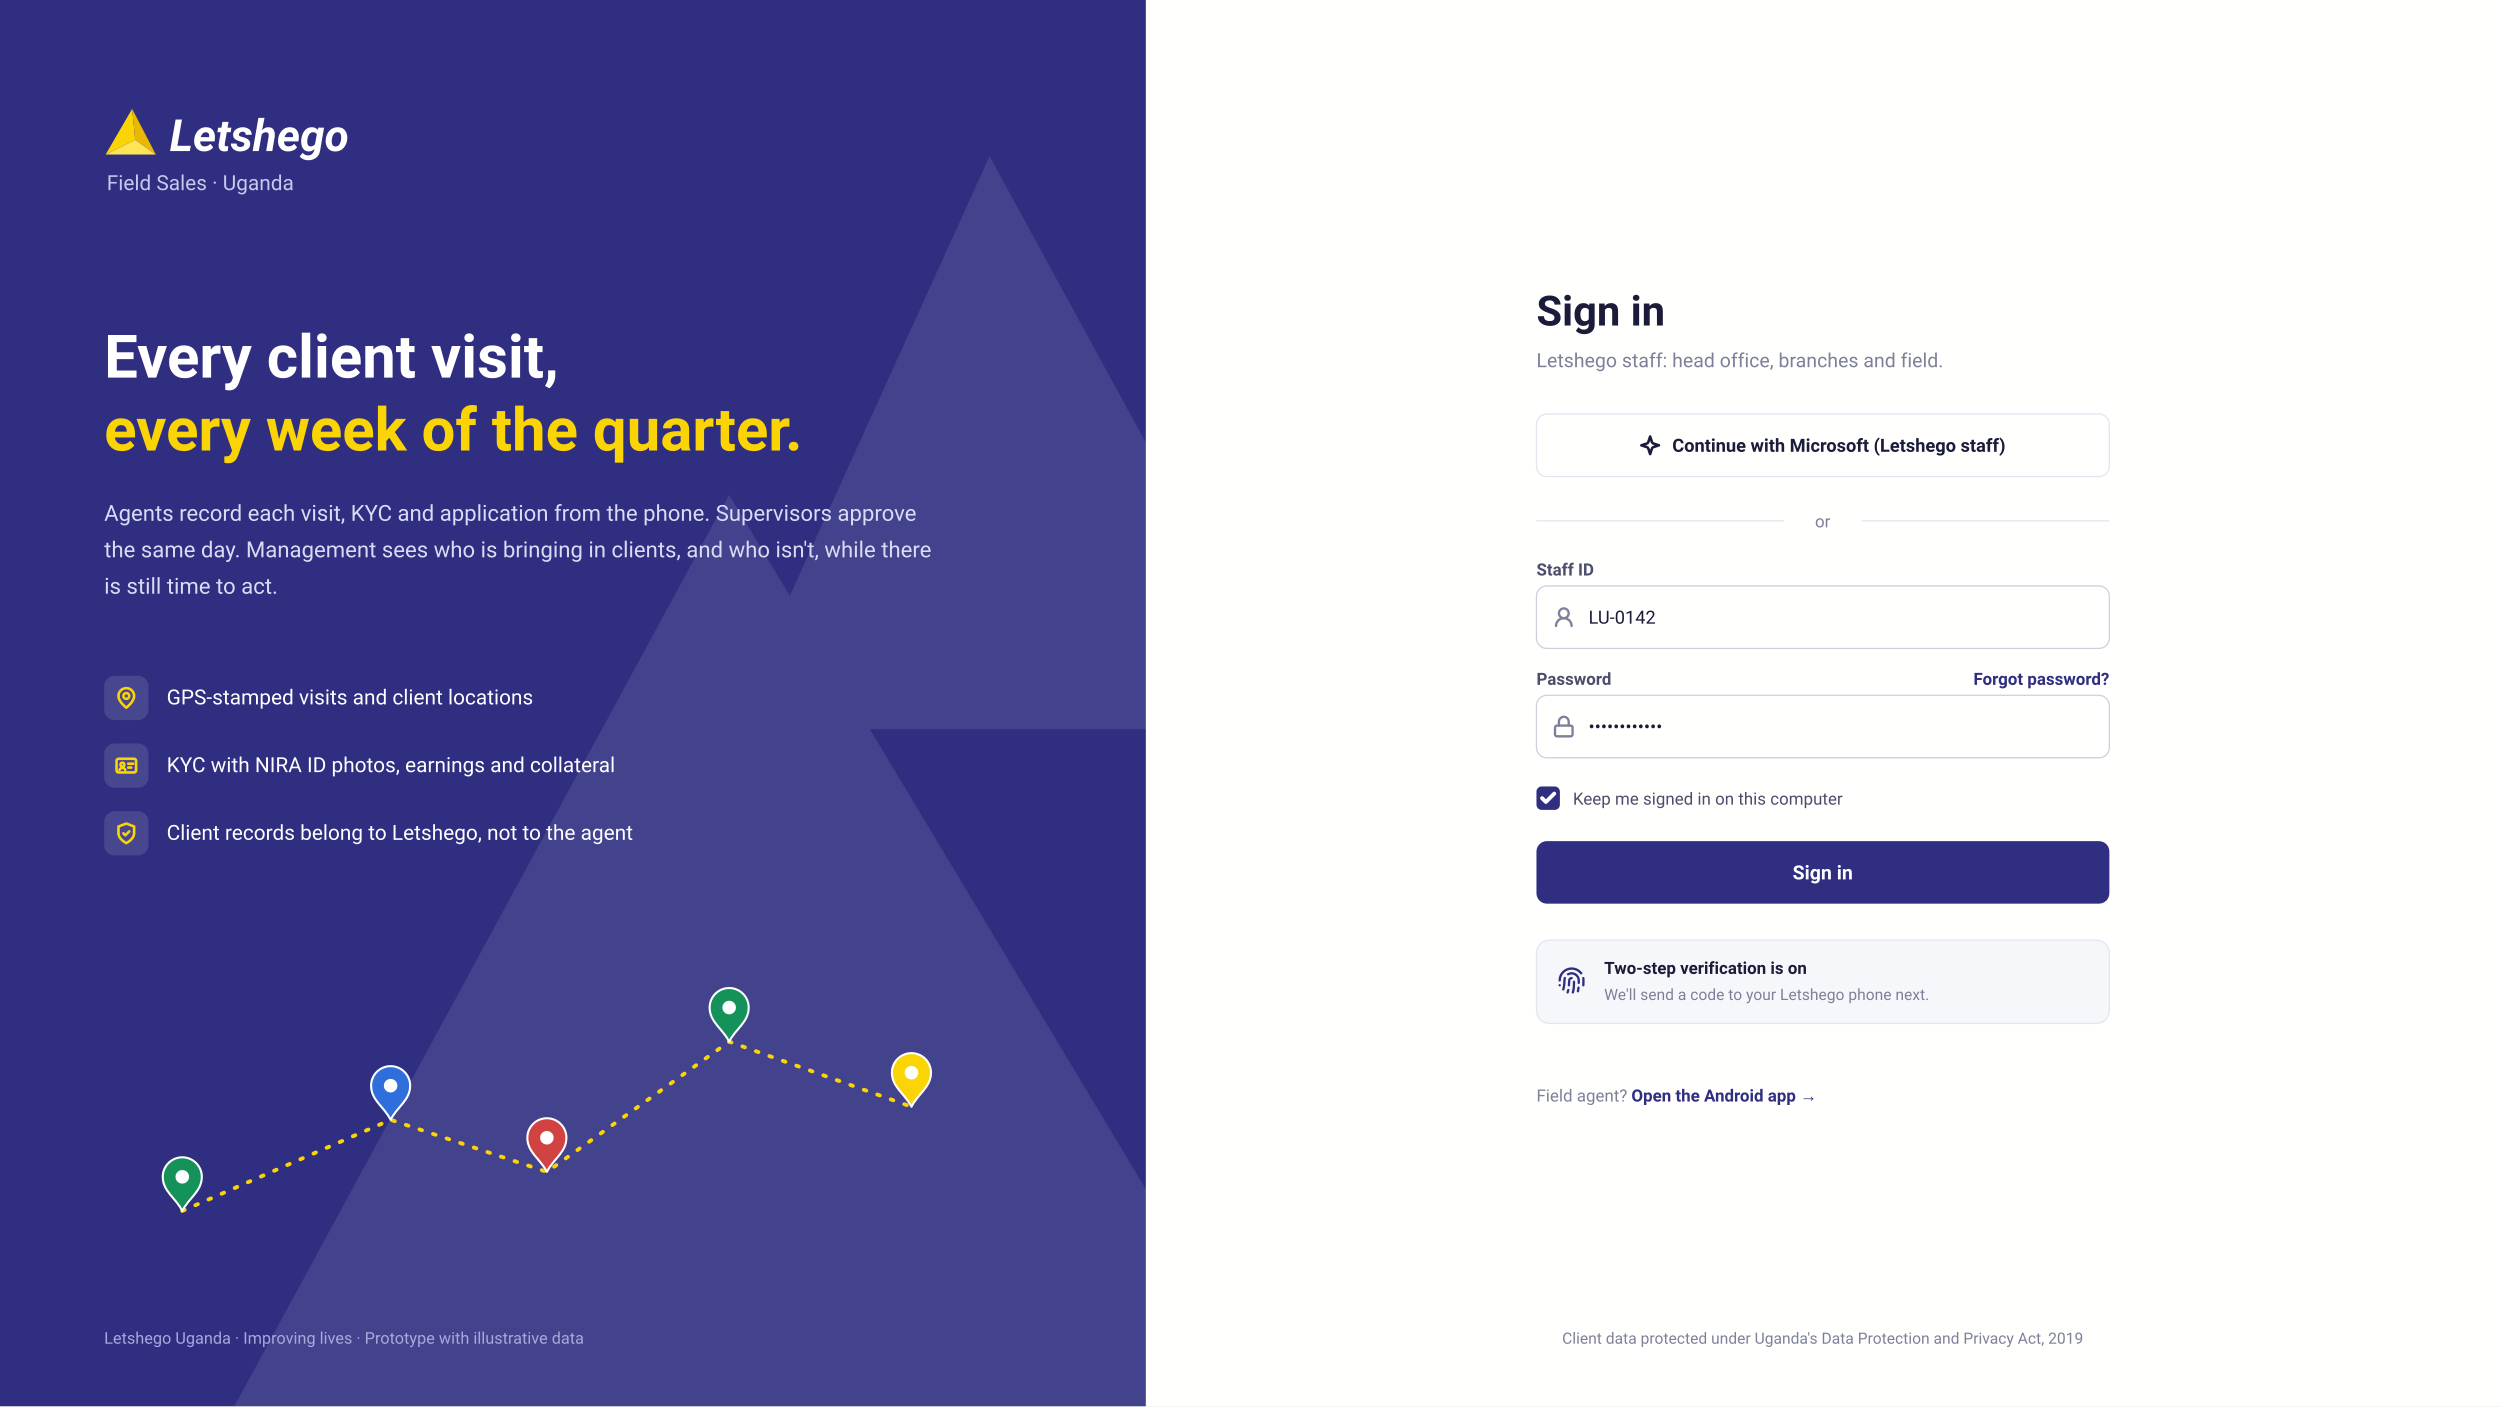
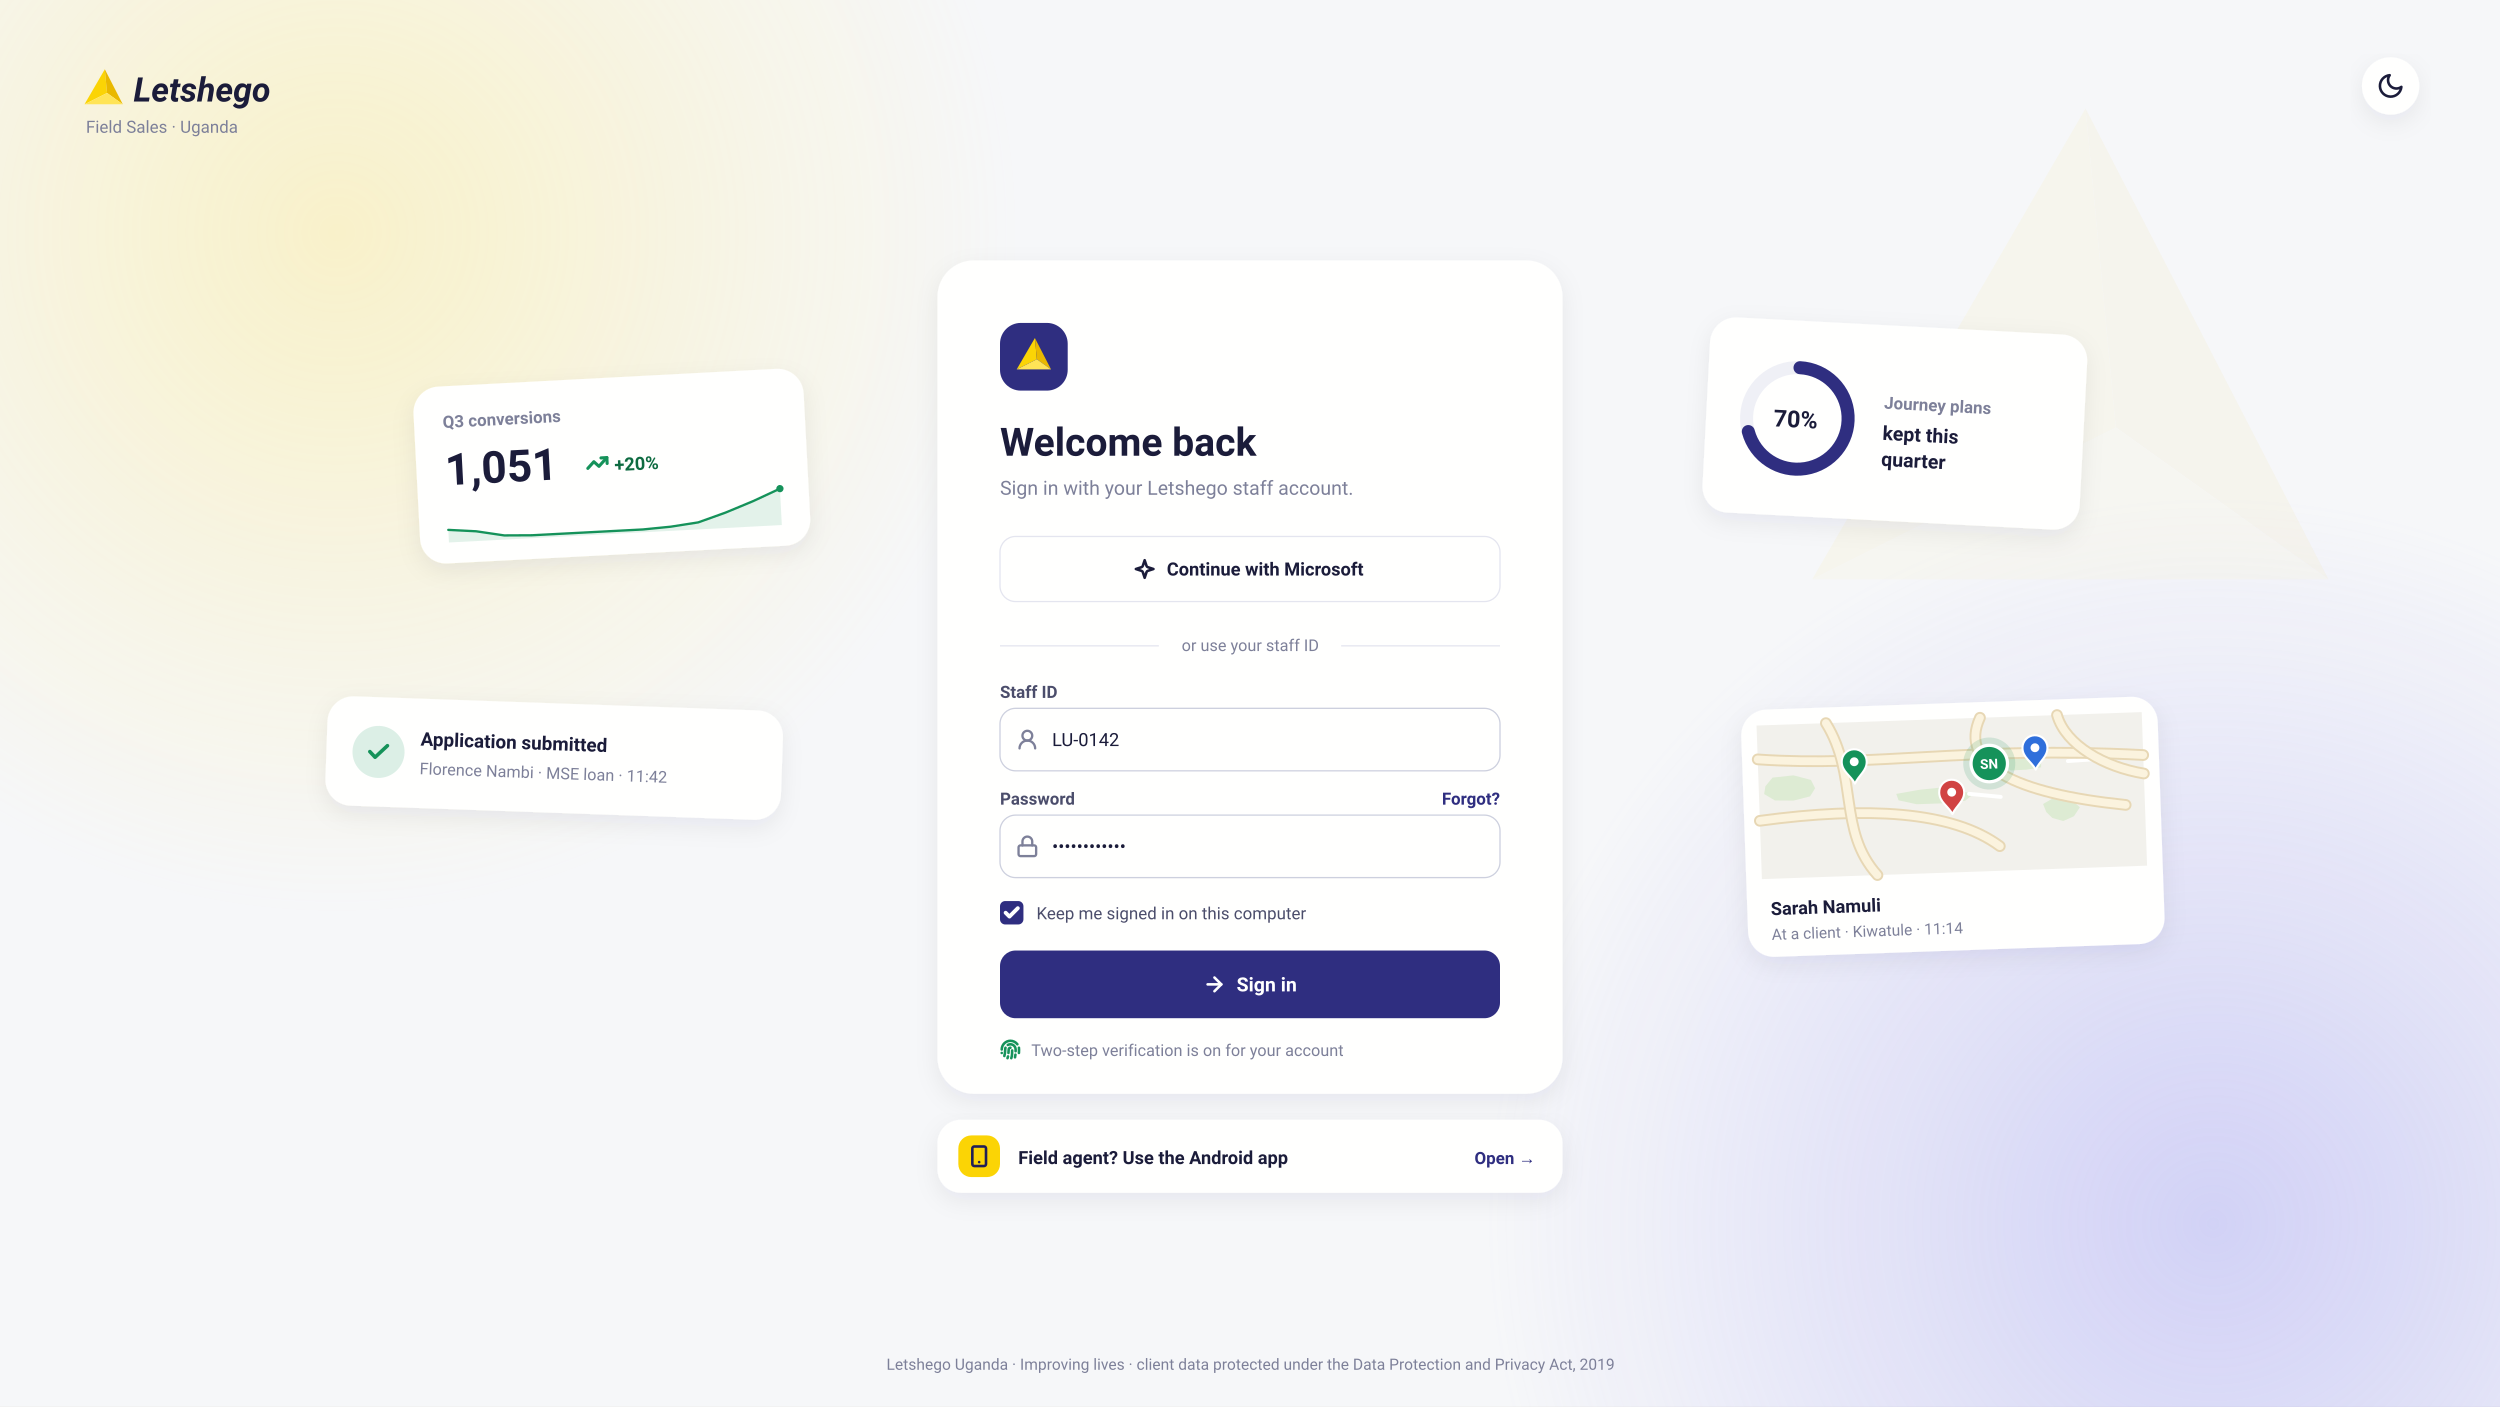
<svg xmlns="http://www.w3.org/2000/svg" width="1920" height="1080" viewBox="0 0 1920 1080">
-   <rect id="page-background" x="0.0" y="0.0" width="1920.0" height="1080.0" fill="#FFFFFE" />
-   <g id="brand-panel">
-     <rect id="brand-bg" x="0.0" y="0.0" width="880.0" height="1080.0" fill="#2F2E80" />
-     <g id="facets" opacity="0.1">
-       <path d="M560.0 380.0 L980.0 1080.0 L180.0 1080.0 Z" fill="#FFFFFF" />
-       <path d="M760.0 120.0 L1000.0 560.0 L560.0 560.0 Z" fill="#FFFFFF" />
+   <defs>
+     <filter id="soft" x="-20%" y="-20%" width="140%" height="170%">
+       <feDropShadow dx="0" dy="6" stdDeviation="9" flood-color="#1B1C3A" flood-opacity="0.07" />
+     </filter>
+   </defs>
+   <rect id="page-background" x="0.0" y="0.0" width="1920.0" height="1080.0" fill="#F6F7F9" />
+   <defs>
+     <radialGradient id="glowY">
+       <stop offset="0" stop-color="#FFE45C" stop-opacity="0.3" />
+       <stop offset="1" stop-color="#FFE45C" stop-opacity="0" />
+     </radialGradient>
+     <radialGradient id="glowI">
+       <stop offset="0" stop-color="#8E8CF0" stop-opacity="0.35" />
+       <stop offset="1" stop-color="#8E8CF0" stop-opacity="0" />
+     </radialGradient>
+   </defs>
+   <circle id="yellow-glow" cx="260.0" cy="180.0" r="520.0" fill="url(#glowY)" />
+   <circle id="indigo-glow" cx="1700.0" cy="940.0" r="560.0" fill="url(#glowI)" />
+   <g id="faint-mark" opacity="0.05">
+     <g id="letshego-triangle">
+       <path d="M1601.7 83.3 L1391.7 445.0 L1625.0 328.3 Z" fill="#FBD405" />
+       <path d="M1601.7 83.3 L1625.0 328.3 L1788.3 445.0 Z" fill="#E9B800" />
+       <path d="M1391.7 445.0 L1625.0 328.3 L1788.3 445.0 Z" fill="#FFE457" />
    </g>
-     <g id="route-illustration">
-       <path d="M140.0 930.0 L300.0 860.0 L420.0 900.0 L560.0 800.0 L700.0 850.0" fill="none" stroke="#FBD405" stroke-width="3" stroke-linejoin="round" stroke-linecap="round" stroke-dasharray="2 9" />
-       <g id="visit-1">
-         <path d="M140.0 930.0 C135.0 920.0 125.0 915.0 125.0 903.8 A15.0 15.0 0 1 1 155.0 903.8 C155.0 915.0 145.0 920.0 140.0 930.0 Z" fill="#15925A" stroke="#FFFFFF" stroke-width="1.6" stroke-linejoin="round" stroke-linecap="round" />
-         <circle cx="140.0" cy="903.8" r="5.2" fill="#FFFFFF" />
+   </g>
+   <g id="letshego-wordmark">
+     <g id="letshego-triangle-2">
+       <path d="M80.5 53.2 L64.9 80.1 L82.2 71.4 Z" fill="#FBD405" />
+       <path d="M80.5 53.2 L82.2 71.4 L94.3 80.1 Z" fill="#E9B800" />
+       <path d="M64.9 80.1 L82.2 71.4 L94.3 80.1 Z" fill="#FFE457" />
+     </g>
+     <text id="Letshego" x="102.5" y="78.0" font-family="Segoe UI, Roboto, Helvetica Neue, Arial, sans-serif" font-size="26" font-weight="700" fill="#1B1C3A" font-style="italic">Letshego</text>
+   </g>
+   <text id="Field-Sales-Uganda" x="66.0" y="102.0" font-family="Segoe UI, Roboto, Helvetica Neue, Arial, sans-serif" font-size="13" font-weight="400" fill="#7D8099">Field Sales · Uganda</text>
+   <g id="theme-switch">
+     <circle cx="1836.0" cy="66.0" r="22.0" fill="#FFFFFE" filter="url(#soft)" />
+     <g id="icon-moon" transform="translate(1825.0 55.0) scale(0.9167)">
+       <path d="M21 12.79A9 9 0 1 1 11.21 3 7 7 0 0 0 21 12.79z" fill="none" stroke="#1B1C3A" stroke-width="2.18" stroke-linecap="round" stroke-linejoin="round" />
+     </g>
+   </g>
+   <g id="preview-conversions" transform="rotate(-3 470 360)">
+     <rect x="320.0" y="290.0" width="300.0" height="136.0" rx="20" fill="#FFFFFE" filter="url(#soft)" />
+     <text id="Q3-conversions" x="342.0" y="322.0" font-family="Segoe UI, Roboto, Helvetica Neue, Arial, sans-serif" font-size="13" font-weight="600" fill="#7D8099">Q3 conversions</text>
+     <text id="1-051" x="342.0" y="366.0" font-family="Segoe UI, Roboto, Helvetica Neue, Arial, sans-serif" font-size="34" font-weight="700" fill="#1B1C3A">1,051</text>
+     <g id="icon-trendup" transform="translate(450.0 346.0) scale(0.75)">
+       <path d="M22 7l-8.5 8.5-5-5L2 17" fill="none" stroke="#15925A" stroke-width="3.20" stroke-linecap="round" stroke-linejoin="round" />
+       <path d="M16 7h6v6" fill="none" stroke="#15925A" stroke-width="3.20" stroke-linecap="round" stroke-linejoin="round" />
+     </g>
+     <text id="20" x="472.0" y="362.0" font-family="Segoe UI, Roboto, Helvetica Neue, Arial, sans-serif" font-size="14" font-weight="700" fill="#0E6B41">+20%</text>
+     <g id="sparkline">
+       <path d="M342.0 410.0 L342.0 400.3 L363.3 402.5 L384.7 406.8 L406.0 407.8 L427.3 407.8 L448.7 407.8 L470.0 407.8 L491.3 407.8 L512.7 406.8 L534.0 404.6 L555.3 398.2 L576.7 390.6 L598.0 382.0 L598.0 410.0 Z" fill="#15925A" fill-opacity="0.12" />
+       <path d="M342.0 400.3 L363.3 402.5 L384.7 406.8 L406.0 407.8 L427.3 407.8 L448.7 407.8 L470.0 407.8 L491.3 407.8 L512.7 406.8 L534.0 404.6 L555.3 398.2 L576.7 390.6 L598.0 382.0" fill="none" stroke="#15925A" stroke-width="1.8" stroke-linejoin="round" stroke-linecap="round" />
+       <circle cx="598.0" cy="382.0" r="2.8" fill="#15925A" />
+     </g>
+   </g>
+   <g id="preview-notification" transform="rotate(2 420 600)">
+     <rect x="250.0" y="540.0" width="350.0" height="84.0" rx="20" fill="#FFFFFE" filter="url(#soft)" />
+     <circle cx="290.0" cy="582.0" r="20.0" fill="#DCEFE6" />
+     <g id="icon-check" transform="translate(280.0 572.0) scale(0.8333)">
+       <path d="M20 6L9 17l-5-5" fill="none" stroke="#15925A" stroke-width="3.36" stroke-linecap="round" stroke-linejoin="round" />
+     </g>
+     <text id="Application-submitted" x="322.0" y="576.0" font-family="Segoe UI, Roboto, Helvetica Neue, Arial, sans-serif" font-size="14.5" font-weight="700" fill="#1B1C3A">Application submitted</text>
+     <text id="Florence-Nambi-MSE-loan" x="322.0" y="598.0" font-family="Segoe UI, Roboto, Helvetica Neue, Arial, sans-serif" font-size="12.5" font-weight="400" fill="#7D8099">Florence Nambi · MSE loan · 11:42</text>
+   </g>
+   <g id="preview-plan-kept" transform="rotate(3 1450 330)">
+     <rect x="1310.0" y="250.0" width="290.0" height="150.0" rx="20" fill="#FFFFFE" filter="url(#soft)" />
+     <g id="progress-ring">
+       <circle cx="1380.0" cy="325.0" r="39.0" fill="none" stroke="#EFF0F6" stroke-width="10" />
+       <path d="M1380.00 286.00 A39.0 39.0 0 1 1 1342.91 337.05" fill="none" stroke="#2F2E80" stroke-width="10" stroke-linejoin="round" stroke-linecap="round" />
+     </g>
+     <text id="70" x="1361.8" y="332.0" font-family="Segoe UI, Roboto, Helvetica Neue, Arial, sans-serif" font-size="18" font-weight="700" fill="#1B1C3A">70%</text>
+     <text id="Journey-plans" x="1446.0" y="314.0" font-family="Segoe UI, Roboto, Helvetica Neue, Arial, sans-serif" font-size="13" font-weight="600" fill="#7D8099">Journey plans</text>
+     <text id="kept-this" x="1446.0" y="338.0" font-family="Segoe UI, Roboto, Helvetica Neue, Arial, sans-serif" font-size="15" font-weight="700" fill="#1B1C3A">kept this</text>
+     <text id="quarter" x="1446.0" y="358.0" font-family="Segoe UI, Roboto, Helvetica Neue, Arial, sans-serif" font-size="15" font-weight="700" fill="#1B1C3A">quarter</text>
+   </g>
+   <g id="preview-live-map" transform="rotate(-2 1500 640)">
+     <rect x="1340.0" y="540.0" width="320.0" height="190.0" rx="20" fill="#FFFFFE" filter="url(#soft)" />
+     <g id="street-map">
+       <rect id="land" x="1352.0" y="552.0" width="296.0" height="118.0" fill="#F2F1EC" />
+       <path id="park" d="M1516.3 610.7 L1510.1 615.3 L1491.8 616.7 L1472.8 616.7 L1459.0 613.2 L1457.4 608.2 L1475.0 605.7 L1492.0 604.5 L1506.2 607.0 Z" fill="#DDEBD3" />
+       <path id="park-2" d="M1598.0 623.4 L1593.2 630.1 L1584.9 633.5 L1576.6 630.9 L1572.1 626.2 L1569.8 619.9 L1576.9 616.1 L1584.5 614.7 L1591.8 617.6 Z" fill="#DDEBD3" />
+       <path id="park-3" d="M1395.3 601.7 L1391.2 607.8 L1378.3 610.6 L1364.1 610.0 L1356.0 604.8 L1357.2 598.8 L1362.9 592.4 L1379.0 591.2 L1392.3 595.2 Z" fill="#DDEBD3" />
+       <path id="park-4" d="M1569.5 587.7 L1569.3 591.7 L1558.1 593.1 L1546.0 593.3 L1540.4 589.6 L1537.2 585.4 L1546.0 582.1 L1557.7 583.0 L1566.8 584.3 Z" fill="#DDEBD3" />
+       <g id="minor-streets">
+         <line x1="1513.3" y1="610.1" x2="1537.5" y2="613.3" stroke="#FFFFFF" stroke-width="3" stroke-linecap="round" />
+         <line x1="1590.0" y1="587.6" x2="1620.8" y2="586.6" stroke="#FFFFFF" stroke-width="3" stroke-linecap="round" />
      </g>
-       <g id="visit-2">
-         <path d="M300.0 860.0 C295.0 850.0 285.0 845.0 285.0 833.8 A15.0 15.0 0 1 1 315.0 833.8 C315.0 845.0 305.0 850.0 300.0 860.0 Z" fill="#2F6FDB" stroke="#FFFFFF" stroke-width="1.6" stroke-linejoin="round" stroke-linecap="round" />
-         <circle cx="300.0" cy="833.8" r="5.2" fill="#FFFFFF" />
-       </g>
-       <g id="visit-3">
-         <path d="M420.0 900.0 C415.0 890.0 405.0 885.0 405.0 873.8 A15.0 15.0 0 1 1 435.0 873.8 C435.0 885.0 425.0 890.0 420.0 900.0 Z" fill="#D14343" stroke="#FFFFFF" stroke-width="1.6" stroke-linejoin="round" stroke-linecap="round" />
-         <circle cx="420.0" cy="873.8" r="5.2" fill="#FFFFFF" />
-       </g>
-       <g id="visit-4">
-         <path d="M560.0 800.0 C555.0 790.0 545.0 785.0 545.0 773.8 A15.0 15.0 0 1 1 575.0 773.8 C575.0 785.0 565.0 790.0 560.0 800.0 Z" fill="#15925A" stroke="#FFFFFF" stroke-width="1.6" stroke-linejoin="round" stroke-linecap="round" />
-         <circle cx="560.0" cy="773.8" r="5.2" fill="#FFFFFF" />
-       </g>
-       <g id="visit-5">
-         <path d="M700.0 850.0 C695.0 840.0 685.0 835.0 685.0 823.8 A15.0 15.0 0 1 1 715.0 823.8 C715.0 835.0 705.0 840.0 700.0 850.0 Z" fill="#FBD405" stroke="#FFFFFF" stroke-width="1.6" stroke-linejoin="round" stroke-linecap="round" />
-         <circle cx="700.0" cy="823.8" r="5.2" fill="#FFFFFF" />
-       </g>
+       <path id="main-road-casing" d="M1352.0 578.0 C1440.8 587.4 1514.8 573.2 1648.0 585.0" fill="none" stroke="#E7D7B4" stroke-width="9" stroke-linejoin="round" stroke-linecap="round" />
+       <path id="main-road" d="M1352.0 578.0 C1440.8 587.4 1514.8 573.2 1648.0 585.0" fill="none" stroke="#FBF3DE" stroke-width="6" stroke-linejoin="round" stroke-linecap="round" />
+       <path id="main-road-casing-2" d="M1352.0 625.2 C1434.9 616.9 1500.0 622.8 1535.5 651.1" fill="none" stroke="#E7D7B4" stroke-width="9" stroke-linejoin="round" stroke-linecap="round" />
+       <path id="main-road-2" d="M1352.0 625.2 C1434.9 616.9 1500.0 622.8 1535.5 651.1" fill="none" stroke="#FBF3DE" stroke-width="6" stroke-linejoin="round" stroke-linecap="round" />
+       <path id="main-road-casing-3" d="M1405.3 552.0 C1429.0 593.3 1411.2 634.6 1440.8 670.0" fill="none" stroke="#E7D7B4" stroke-width="9" stroke-linejoin="round" stroke-linecap="round" />
+       <path id="main-road-3" d="M1405.3 552.0 C1429.0 593.3 1411.2 634.6 1440.8 670.0" fill="none" stroke="#FBF3DE" stroke-width="6" stroke-linejoin="round" stroke-linecap="round" />
+       <path id="main-road-casing-4" d="M1523.7 552.0 C1505.9 587.4 1547.4 611.0 1633.2 622.8" fill="none" stroke="#E7D7B4" stroke-width="9" stroke-linejoin="round" stroke-linecap="round" />
+       <path id="main-road-4" d="M1523.7 552.0 C1505.9 587.4 1547.4 611.0 1633.2 622.8" fill="none" stroke="#FBF3DE" stroke-width="6" stroke-linejoin="round" stroke-linecap="round" />
+       <path id="main-road-casing-5" d="M1582.9 552.0 C1588.8 575.6 1618.4 593.3 1648.0 599.2" fill="none" stroke="#E7D7B4" stroke-width="9" stroke-linejoin="round" stroke-linecap="round" />
+       <path id="main-road-5" d="M1582.9 552.0 C1588.8 575.6 1618.4 593.3 1648.0 599.2" fill="none" stroke="#FBF3DE" stroke-width="6" stroke-linejoin="round" stroke-linecap="round" />
    </g>
-     <g id="letshego-wordmark">
-       <g id="letshego-triangle">
-         <path d="M101.5 83.6 L81.1 118.7 L103.8 107.4 Z" fill="#FBD405" />
-         <path d="M101.5 83.6 L103.8 107.4 L119.7 118.7 Z" fill="#E9B800" />
-         <path d="M81.1 118.7 L103.8 107.4 L119.7 118.7 Z" fill="#FFE457" />
-       </g>
-       <text id="Letshego" x="130.3" y="116.0" font-family="Segoe UI, Roboto, Helvetica Neue, Arial, sans-serif" font-size="34" font-weight="700" fill="#FFFFFF" font-style="italic">Letshego</text>
+     <g id="pin">
+       <path d="M1426.0 599.2 C1422.8 592.8 1416.4 589.6 1416.4 582.4 A9.6 9.6 0 1 1 1435.6 582.4 C1435.6 589.6 1429.2 592.8 1426.0 599.2 Z" fill="#15925A" stroke="#FFFFFF" stroke-width="1.6" stroke-linejoin="round" stroke-linecap="round" />
+       <circle cx="1426.0" cy="582.4" r="3.4" fill="#FFFFFF" />
    </g>
-     <text id="Field-Sales-Uganda" x="82.0" y="146.0" font-family="Segoe UI, Roboto, Helvetica Neue, Arial, sans-serif" font-size="16" font-weight="400" fill="#C9C8EE">Field Sales · Uganda</text>
-     <text id="headline-1" x="80.0" y="290.0" font-family="Segoe UI, Roboto, Helvetica Neue, Arial, sans-serif" font-size="46" font-weight="700" fill="#FFFFFF">Every client visit,</text>
-     <text id="headline-2" x="80.0" y="346.0" font-family="Segoe UI, Roboto, Helvetica Neue, Arial, sans-serif" font-size="46" font-weight="700" fill="#FBD405">every week of the quarter.</text>
-     <g id="para-Agents-record-each-v">
-       <text id="line" x="80.0" y="400.0" font-family="Segoe UI, Roboto, Helvetica Neue, Arial, sans-serif" font-size="17" font-weight="400" fill="#DCDBF6">Agents record each visit, KYC and application from the phone. Supervisors approve</text>
-       <text id="line-2" x="80.0" y="428.0" font-family="Segoe UI, Roboto, Helvetica Neue, Arial, sans-serif" font-size="17" font-weight="400" fill="#DCDBF6">the same day. Management sees who is bringing in clients, and who isn't, while there</text>
-       <text id="line-3" x="80.0" y="456.0" font-family="Segoe UI, Roboto, Helvetica Neue, Arial, sans-serif" font-size="17" font-weight="400" fill="#DCDBF6">is still time to act.</text>
+     <g id="pin-2">
+       <path d="M1500.0 625.2 C1496.8 618.8 1490.4 615.6 1490.4 608.4 A9.6 9.6 0 1 1 1509.6 608.4 C1509.6 615.6 1503.2 618.8 1500.0 625.2 Z" fill="#D14343" stroke="#FFFFFF" stroke-width="1.6" stroke-linejoin="round" stroke-linecap="round" />
+       <circle cx="1500.0" cy="608.4" r="3.4" fill="#FFFFFF" />
    </g>
-     <rect x="80.0" y="519.0" width="34.0" height="34.0" rx="8" fill="#FFFFFF" fill-opacity="0.12" />
-     <g id="icon-pin" transform="translate(88.0 527.0) scale(0.75)">
-       <path d="M20 10c0 6-8 12-8 12s-8-6-8-12a8 8 0 0 1 16 0z" fill="none" stroke="#FBD405" stroke-width="2.67" stroke-linecap="round" stroke-linejoin="round" />
-       <path d="M12 7a3 3 0 1 0 0 6 3 3 0 1 0 0-6z" fill="none" stroke="#FBD405" stroke-width="2.67" stroke-linecap="round" stroke-linejoin="round" />
+     <g id="pin-3">
+       <path d="M1565.1 593.3 C1561.9 586.9 1555.5 583.7 1555.5 576.5 A9.6 9.6 0 1 1 1574.7 576.5 C1574.7 583.7 1568.3 586.9 1565.1 593.3 Z" fill="#2F6FDB" stroke="#FFFFFF" stroke-width="1.6" stroke-linejoin="round" stroke-linecap="round" />
+       <circle cx="1565.1" cy="576.5" r="3.4" fill="#FFFFFF" />
    </g>
-     <text id="GPS-stamped-visits-and-clien" x="128.0" y="541.0" font-family="Segoe UI, Roboto, Helvetica Neue, Arial, sans-serif" font-size="16" font-weight="400" fill="#FFFFFF">GPS-stamped visits and client locations</text>
-     <rect x="80.0" y="571.0" width="34.0" height="34.0" rx="8" fill="#FFFFFF" fill-opacity="0.12" />
-     <g id="icon-idcard" transform="translate(88.0 579.0) scale(0.75)">
-       <path d="M4 5h16a2 2 0 0 1 2 2v10a2 2 0 0 1-2 2H4a2 2 0 0 1-2-2V7a2 2 0 0 1 2-2z" fill="none" stroke="#FBD405" stroke-width="2.67" stroke-linecap="round" stroke-linejoin="round" />
-       <path d="M8 9a2 2 0 1 0 0 4 2 2 0 1 0 0-4z" fill="none" stroke="#FBD405" stroke-width="2.67" stroke-linecap="round" stroke-linejoin="round" />
-       <path d="M5 16.5c.6-1.5 1.7-2.2 3-2.2s2.4.7 3 2.2" fill="none" stroke="#FBD405" stroke-width="2.67" stroke-linecap="round" stroke-linejoin="round" />
-       <path d="M14 10h5" fill="none" stroke="#FBD405" stroke-width="2.67" stroke-linecap="round" stroke-linejoin="round" />
-       <path d="M14 14h3" fill="none" stroke="#FBD405" stroke-width="2.67" stroke-linecap="round" stroke-linejoin="round" />
+     <g id="agent">
+       <circle cx="1529.6" cy="587.4" r="20.0" fill="#15925A" fill-opacity="0.15" />
+       <circle cx="1529.6" cy="587.4" r="14.0" fill="#15925A" stroke="#FFFFFF" stroke-width="2.5" />
+       <text id="SN" x="1522.5" y="591.4" font-family="Segoe UI, Roboto, Helvetica Neue, Arial, sans-serif" font-size="10.5" font-weight="700" fill="#FFFFFF">SN</text>
    </g>
-     <text id="KYC-with-NIRA-ID-photos-ear" x="128.0" y="593.0" font-family="Segoe UI, Roboto, Helvetica Neue, Arial, sans-serif" font-size="16" font-weight="400" fill="#FFFFFF">KYC with NIRA ID photos, earnings and collateral</text>
-     <rect x="80.0" y="623.0" width="34.0" height="34.0" rx="8" fill="#FFFFFF" fill-opacity="0.12" />
-     <g id="icon-shield" transform="translate(88.0 631.0) scale(0.75)">
-       <path d="M12 22s8-4 8-10V5l-8-3-8 3v7c0 6 8 10 8 10z" fill="none" stroke="#FBD405" stroke-width="2.67" stroke-linecap="round" stroke-linejoin="round" />
-       <path d="M9 12l2 2 4-4" fill="none" stroke="#FBD405" stroke-width="2.67" stroke-linecap="round" stroke-linejoin="round" />
+     <text id="Sarah-Namuli" x="1358.0" y="698.0" font-family="Segoe UI, Roboto, Helvetica Neue, Arial, sans-serif" font-size="14" font-weight="700" fill="#1B1C3A">Sarah Namuli</text>
+     <text id="At-a-client-Kiwatule-11" x="1358.0" y="717.0" font-family="Segoe UI, Roboto, Helvetica Neue, Arial, sans-serif" font-size="12" font-weight="400" fill="#7D8099">At a client · Kiwatule · 11:14</text>
+   </g>
+   <rect id="sign-in-card" x="720.0" y="200.0" width="480.0" height="640.0" rx="28" fill="#FFFFFE" filter="url(#soft)" />
+   <g id="sign-in-form">
+     <rect x="768.0" y="248.0" width="52.0" height="52.0" rx="16" fill="#2F2E80" />
+     <g id="letshego-triangle-3">
+       <path d="M794.8 259.6 L780.8 283.7 L796.3 275.9 Z" fill="#FBD405" />
+       <path d="M794.8 259.6 L796.3 275.9 L807.2 283.7 Z" fill="#E9B800" />
+       <path d="M780.8 283.7 L796.3 275.9 L807.2 283.7 Z" fill="#FFE457" />
    </g>
-     <text id="Client-records-belong-to-Let" x="128.0" y="645.0" font-family="Segoe UI, Roboto, Helvetica Neue, Arial, sans-serif" font-size="16" font-weight="400" fill="#FFFFFF">Client records belong to Letshego, not to the agent</text>
-     <text id="footer" x="80.0" y="1032.0" font-family="Segoe UI, Roboto, Helvetica Neue, Arial, sans-serif" font-size="12.5" font-weight="400" fill="#A9A8DC">Letshego Uganda · Improving lives · Prototype with illustrative data</text>
-   </g>
-   <g id="sign-in-form">
-     <text id="Sign-in" x="1180.0" y="250.0" font-family="Segoe UI, Roboto, Helvetica Neue, Arial, sans-serif" font-size="32" font-weight="700" fill="#1B1C3A">Sign in</text>
-     <text id="Letshego-staff-head-office" x="1180.0" y="282.0" font-family="Segoe UI, Roboto, Helvetica Neue, Arial, sans-serif" font-size="15" font-weight="400" fill="#7D8099">Letshego staff: head office, branches and field.</text>
-     <g id="button-Continue-with-Microsoft-Letshego-staff">
-       <rect x="1180.0" y="318.0" width="440.0" height="48.0" rx="8" fill="#FFFFFE" stroke="#E4E5EF" stroke-width="1" />
-       <g id="icon-sparkle" transform="translate(1258.3 333.0) scale(0.75)">
+     <text id="Welcome-back" x="768.0" y="350.0" font-family="Segoe UI, Roboto, Helvetica Neue, Arial, sans-serif" font-size="30" font-weight="700" fill="#1B1C3A">Welcome back</text>
+     <text id="Sign-in-with-your-Letshego-s" x="768.0" y="380.0" font-family="Segoe UI, Roboto, Helvetica Neue, Arial, sans-serif" font-size="15" font-weight="400" fill="#7D8099">Sign in with your Letshego staff account.</text>
+     <g id="button-Continue-with-Microsoft">
+       <rect x="768.0" y="412.0" width="384.0" height="50.0" rx="12" fill="#FFFFFE" stroke="#E4E5EF" stroke-width="1" />
+       <g id="icon-sparkle" transform="translate(870.1 428.0) scale(0.75)">
        <path d="M12 3l1.9 5.8a2 2 0 0 0 1.3 1.3L21 12l-5.8 1.9a2 2 0 0 0-1.3 1.3L12 21l-1.9-5.8a2 2 0 0 0-1.3-1.3L3 12l5.8-1.9a2 2 0 0 0 1.3-1.3z" fill="none" stroke="#1B1C3A" stroke-width="2.67" stroke-linecap="round" stroke-linejoin="round" />
      </g>
-       <text id="Continue-with-Microsoft-Let" x="1284.3" y="347.0" font-family="Segoe UI, Roboto, Helvetica Neue, Arial, sans-serif" font-size="14" font-weight="600" fill="#1B1C3A">Continue with Microsoft (Letshego staff)</text>
+       <text id="Continue-with-Microsoft" x="896.1" y="442.0" font-family="Segoe UI, Roboto, Helvetica Neue, Arial, sans-serif" font-size="14" font-weight="600" fill="#1B1C3A">Continue with Microsoft</text>
    </g>
-     <g id="divider">
-       <line x1="1180.0" y1="400.0" x2="1370.0" y2="400.0" stroke="#E4E5EF" stroke-width="1" />
-       <text id="or" x="1393.9" y="405.0" font-family="Segoe UI, Roboto, Helvetica Neue, Arial, sans-serif" font-size="13" font-weight="400" fill="#7D8099">or</text>
-       <line x1="1430.0" y1="400.0" x2="1620.0" y2="400.0" stroke="#E4E5EF" stroke-width="1" />
-     </g>
+     <line x1="768.0" y1="496.0" x2="890.0" y2="496.0" stroke="#E4E5EF" stroke-width="1" />
+     <text id="or-use-your-staff-ID" x="907.5" y="500.0" font-family="Segoe UI, Roboto, Helvetica Neue, Arial, sans-serif" font-size="12.5" font-weight="400" fill="#7D8099">or use your staff ID</text>
+     <line x1="1030.0" y1="496.0" x2="1152.0" y2="496.0" stroke="#E4E5EF" stroke-width="1" />
    <g id="field-Staff-ID">
-       <text id="label" x="1180.0" y="442.0" font-family="Segoe UI, Roboto, Helvetica Neue, Arial, sans-serif" font-size="13" font-weight="600" fill="#4B4D6B">Staff ID</text>
-       <rect id="input" x="1180.0" y="450.0" width="440.0" height="48.0" rx="8" fill="#FFFFFE" stroke="#CDD0DE" stroke-width="1" />
-       <g id="icon-user" transform="translate(1192.0 465.0) scale(0.75)">
+       <text id="label" x="768.0" y="536.0" font-family="Segoe UI, Roboto, Helvetica Neue, Arial, sans-serif" font-size="13" font-weight="600" fill="#4B4D6B">Staff ID</text>
+       <rect id="input" x="768.0" y="544.0" width="384.0" height="48.0" rx="12" fill="#FFFFFE" stroke="#CDD0DE" stroke-width="1" />
+       <g id="icon-user" transform="translate(780.0 559.0) scale(0.75)">
        <path d="M12 3a5 5 0 1 0 0 10 5 5 0 1 0 0-10z" fill="none" stroke="#7D8099" stroke-width="2.40" stroke-linecap="round" stroke-linejoin="round" />
        <path d="M20 21a8 8 0 0 0-16 0" fill="none" stroke="#7D8099" stroke-width="2.40" stroke-linecap="round" stroke-linejoin="round" />
      </g>
-       <text id="value" x="1220.0" y="479.0" font-family="Segoe UI, Roboto, Helvetica Neue, Arial, sans-serif" font-size="14" font-weight="400" fill="#1B1C3A">LU-0142</text>
+       <text id="value" x="808.0" y="573.0" font-family="Segoe UI, Roboto, Helvetica Neue, Arial, sans-serif" font-size="14" font-weight="400" fill="#1B1C3A">LU-0142</text>
    </g>
    <g id="field-Password">
-       <text id="label-2" x="1180.0" y="526.0" font-family="Segoe UI, Roboto, Helvetica Neue, Arial, sans-serif" font-size="13" font-weight="600" fill="#4B4D6B">Password</text>
-       <rect id="input-2" x="1180.0" y="534.0" width="440.0" height="48.0" rx="8" fill="#FFFFFE" stroke="#CDD0DE" stroke-width="1" />
-       <g id="icon-lock" transform="translate(1192.0 549.0) scale(0.75)">
+       <text id="label-2" x="768.0" y="618.0" font-family="Segoe UI, Roboto, Helvetica Neue, Arial, sans-serif" font-size="13" font-weight="600" fill="#4B4D6B">Password</text>
+       <rect id="input-2" x="768.0" y="626.0" width="384.0" height="48.0" rx="12" fill="#FFFFFE" stroke="#CDD0DE" stroke-width="1" />
+       <g id="icon-lock" transform="translate(780.0 641.0) scale(0.75)">
        <path d="M5 11h14a2 2 0 0 1 2 2v7a2 2 0 0 1-2 2H5a2 2 0 0 1-2-2v-7a2 2 0 0 1 2-2z" fill="none" stroke="#7D8099" stroke-width="2.40" stroke-linecap="round" stroke-linejoin="round" />
        <path d="M7 11V7a5 5 0 0 1 10 0v4" fill="none" stroke="#7D8099" stroke-width="2.40" stroke-linecap="round" stroke-linejoin="round" />
      </g>
-       <text id="value-2" x="1220.0" y="563.0" font-family="Segoe UI, Roboto, Helvetica Neue, Arial, sans-serif" font-size="14" font-weight="400" fill="#1B1C3A">••••••••••••</text>
+       <text id="value-2" x="808.0" y="655.0" font-family="Segoe UI, Roboto, Helvetica Neue, Arial, sans-serif" font-size="14" font-weight="400" fill="#1B1C3A">••••••••••••</text>
    </g>
-     <text id="Forgot-password" x="1515.6" y="526.0" font-family="Segoe UI, Roboto, Helvetica Neue, Arial, sans-serif" font-size="13" font-weight="600" fill="#2F2E80">Forgot password?</text>
+     <text id="Forgot" x="1107.4" y="618.0" font-family="Segoe UI, Roboto, Helvetica Neue, Arial, sans-serif" font-size="13" font-weight="600" fill="#2F2E80">Forgot?</text>
    <g id="checkbox">
-       <rect x="1180.0" y="604.0" width="18.0" height="18.0" rx="4" fill="#2F2E80" />
-       <g id="icon-check" transform="translate(1182.0 606.0) scale(0.5833)">
+       <rect x="768.0" y="692.0" width="18.0" height="18.0" rx="4" fill="#2F2E80" />
+       <g id="icon-check-2" transform="translate(770.0 694.0) scale(0.5833)">
        <path d="M20 6L9 17l-5-5" fill="none" stroke="#FFFFFF" stroke-width="5.14" stroke-linecap="round" stroke-linejoin="round" />
      </g>
    </g>
-     <text id="Keep-me-signed-in-on-this-co" x="1208.0" y="618.0" font-family="Segoe UI, Roboto, Helvetica Neue, Arial, sans-serif" font-size="13" font-weight="400" fill="#4B4D6B">Keep me signed in on this computer</text>
+     <text id="Keep-me-signed-in-on-this-co" x="796.0" y="706.0" font-family="Segoe UI, Roboto, Helvetica Neue, Arial, sans-serif" font-size="13" font-weight="400" fill="#4B4D6B">Keep me signed in on this computer</text>
    <g id="button-Sign-in">
-       <rect x="1180.0" y="646.0" width="440.0" height="48.0" rx="8" fill="#2F2E80" />
-       <text id="Sign-in-2" x="1376.7" y="675.4" font-family="Segoe UI, Roboto, Helvetica Neue, Arial, sans-serif" font-size="15" font-weight="600" fill="#FFFFFF">Sign in</text>
+       <rect x="768.0" y="730.0" width="384.0" height="52.0" rx="12" fill="#2F2E80" />
+       <g id="icon-arrowright" transform="translate(923.7 747.0) scale(0.75)">
+         <path d="M5 12h14" fill="none" stroke="#FFFFFF" stroke-width="2.67" stroke-linecap="round" stroke-linejoin="round" />
+         <path d="M12 5l7 7-7 7" fill="none" stroke="#FFFFFF" stroke-width="2.67" stroke-linecap="round" stroke-linejoin="round" />
+       </g>
+       <text id="Sign-in" x="949.7" y="761.4" font-family="Segoe UI, Roboto, Helvetica Neue, Arial, sans-serif" font-size="15" font-weight="600" fill="#FFFFFF">Sign in</text>
    </g>
-     <g id="2FA-note">
-       <rect x="1180.0" y="722.0" width="440.0" height="64.0" rx="10" fill="#F6F7FB" stroke="#E4E5EF" stroke-width="1" />
-       <g id="icon-fingerprint" transform="translate(1196.0 742.0) scale(0.9167)">
-         <path d="M2 12C2 6.5 6.5 2 12 2a10 10 0 0 1 8 4" fill="none" stroke="#2F2E80" stroke-width="1.96" stroke-linecap="round" stroke-linejoin="round" />
-         <path d="M5 19.5C5.5 18 6 15 6 12c0-.7.12-1.37.34-2" fill="none" stroke="#2F2E80" stroke-width="1.96" stroke-linecap="round" stroke-linejoin="round" />
-         <path d="M17.29 21.02c.12-.6.43-2.3.5-3.02" fill="none" stroke="#2F2E80" stroke-width="1.96" stroke-linecap="round" stroke-linejoin="round" />
-         <path d="M12 10a2 2 0 0 0-2 2c0 1.02-.1 2.51-.26 4" fill="none" stroke="#2F2E80" stroke-width="1.96" stroke-linecap="round" stroke-linejoin="round" />
-         <path d="M8.65 22c.21-.66.45-1.32.57-2" fill="none" stroke="#2F2E80" stroke-width="1.96" stroke-linecap="round" stroke-linejoin="round" />
-         <path d="M14 13.12c0 2.38 0 6.38-1 8.88" fill="none" stroke="#2F2E80" stroke-width="1.96" stroke-linecap="round" stroke-linejoin="round" />
-         <path d="M2 16h.01" fill="none" stroke="#2F2E80" stroke-width="1.96" stroke-linecap="round" stroke-linejoin="round" />
-         <path d="M21.8 16c.2-2 .131-5.354 0-6" fill="none" stroke="#2F2E80" stroke-width="1.96" stroke-linecap="round" stroke-linejoin="round" />
-         <path d="M9 6.8a6 6 0 0 1 9 5.2c0 .47 0 1.17-.02 2" fill="none" stroke="#2F2E80" stroke-width="1.96" stroke-linecap="round" stroke-linejoin="round" />
-       </g>
-       <text id="Two-step-verification-is-on" x="1232.0" y="748.0" font-family="Segoe UI, Roboto, Helvetica Neue, Arial, sans-serif" font-size="13" font-weight="600" fill="#1B1C3A">Two-step verification is on</text>
-       <text id="We-ll-send-a-code-to-your-Le" x="1232.0" y="768.0" font-family="Segoe UI, Roboto, Helvetica Neue, Arial, sans-serif" font-size="12" font-weight="400" fill="#7D8099">We'll send a code to your Letshego phone next.</text>
+     <g id="icon-fingerprint" transform="translate(768.0 798.0) scale(0.6667)">
+       <path d="M2 12C2 6.5 6.5 2 12 2a10 10 0 0 1 8 4" fill="none" stroke="#15925A" stroke-width="3.00" stroke-linecap="round" stroke-linejoin="round" />
+       <path d="M5 19.5C5.5 18 6 15 6 12c0-.7.12-1.37.34-2" fill="none" stroke="#15925A" stroke-width="3.00" stroke-linecap="round" stroke-linejoin="round" />
+       <path d="M17.29 21.02c.12-.6.43-2.3.5-3.02" fill="none" stroke="#15925A" stroke-width="3.00" stroke-linecap="round" stroke-linejoin="round" />
+       <path d="M12 10a2 2 0 0 0-2 2c0 1.02-.1 2.51-.26 4" fill="none" stroke="#15925A" stroke-width="3.00" stroke-linecap="round" stroke-linejoin="round" />
+       <path d="M8.65 22c.21-.66.45-1.32.57-2" fill="none" stroke="#15925A" stroke-width="3.00" stroke-linecap="round" stroke-linejoin="round" />
+       <path d="M14 13.12c0 2.38 0 6.38-1 8.88" fill="none" stroke="#15925A" stroke-width="3.00" stroke-linecap="round" stroke-linejoin="round" />
+       <path d="M2 16h.01" fill="none" stroke="#15925A" stroke-width="3.00" stroke-linecap="round" stroke-linejoin="round" />
+       <path d="M21.8 16c.2-2 .131-5.354 0-6" fill="none" stroke="#15925A" stroke-width="3.00" stroke-linecap="round" stroke-linejoin="round" />
+       <path d="M9 6.8a6 6 0 0 1 9 5.2c0 .47 0 1.17-.02 2" fill="none" stroke="#15925A" stroke-width="3.00" stroke-linecap="round" stroke-linejoin="round" />
    </g>
-     <g id="app-link">
-       <text id="Field-agent" x="1180.0" y="846.0" font-family="Segoe UI, Roboto, Helvetica Neue, Arial, sans-serif" font-size="13" font-weight="400" fill="#7D8099">Field agent?</text>
-       <text id="Open-the-Android-app" x="1252.9" y="846.0" font-family="Segoe UI, Roboto, Helvetica Neue, Arial, sans-serif" font-size="13" font-weight="600" fill="#2F2E80">Open the Android app →</text>
+     <text id="Two-step-verification-is-on" x="792.0" y="811.0" font-family="Segoe UI, Roboto, Helvetica Neue, Arial, sans-serif" font-size="12.5" font-weight="400" fill="#7D8099">Two-step verification is on for your account</text>
+   </g>
+   <g id="agent-app-link">
+     <rect x="720.0" y="860.0" width="480.0" height="56.0" rx="18" fill="#FFFFFE" filter="url(#soft)" />
+     <rect x="736.0" y="872.0" width="32.0" height="32.0" rx="10" fill="#FBD405" />
+     <g id="icon-phone" transform="translate(743.0 879.0) scale(0.75)">
+       <path d="M7 2h10a2 2 0 0 1 2 2v16a2 2 0 0 1-2 2H7a2 2 0 0 1-2-2V4a2 2 0 0 1 2-2z" fill="none" stroke="#1F1E57" stroke-width="2.67" stroke-linecap="round" stroke-linejoin="round" />
+       <path d="M12 18h.01" fill="none" stroke="#1F1E57" stroke-width="2.67" stroke-linecap="round" stroke-linejoin="round" />
    </g>
+     <text id="Field-agent-Use-the-Android" x="782.0" y="894.0" font-family="Segoe UI, Roboto, Helvetica Neue, Arial, sans-serif" font-size="14" font-weight="600" fill="#1B1C3A">Field agent? Use the Android app</text>
+     <text id="Open" x="1132.4" y="894.0" font-family="Segoe UI, Roboto, Helvetica Neue, Arial, sans-serif" font-size="13" font-weight="700" fill="#2F2E80">Open →</text>
  </g>
-   <text id="Client-data-protected-under" x="1199.7" y="1032.0" font-family="Segoe UI, Roboto, Helvetica Neue, Arial, sans-serif" font-size="12" font-weight="400" fill="#7D8099">Client data protected under Uganda's Data Protection and Privacy Act, 2019</text>
+   <text id="Letshego-Uganda-Improving" x="680.8" y="1052.0" font-family="Segoe UI, Roboto, Helvetica Neue, Arial, sans-serif" font-size="12" font-weight="400" fill="#7D8099">Letshego Uganda · Improving lives · client data protected under the Data Protection and Privacy Act, 2019</text>
</svg>
